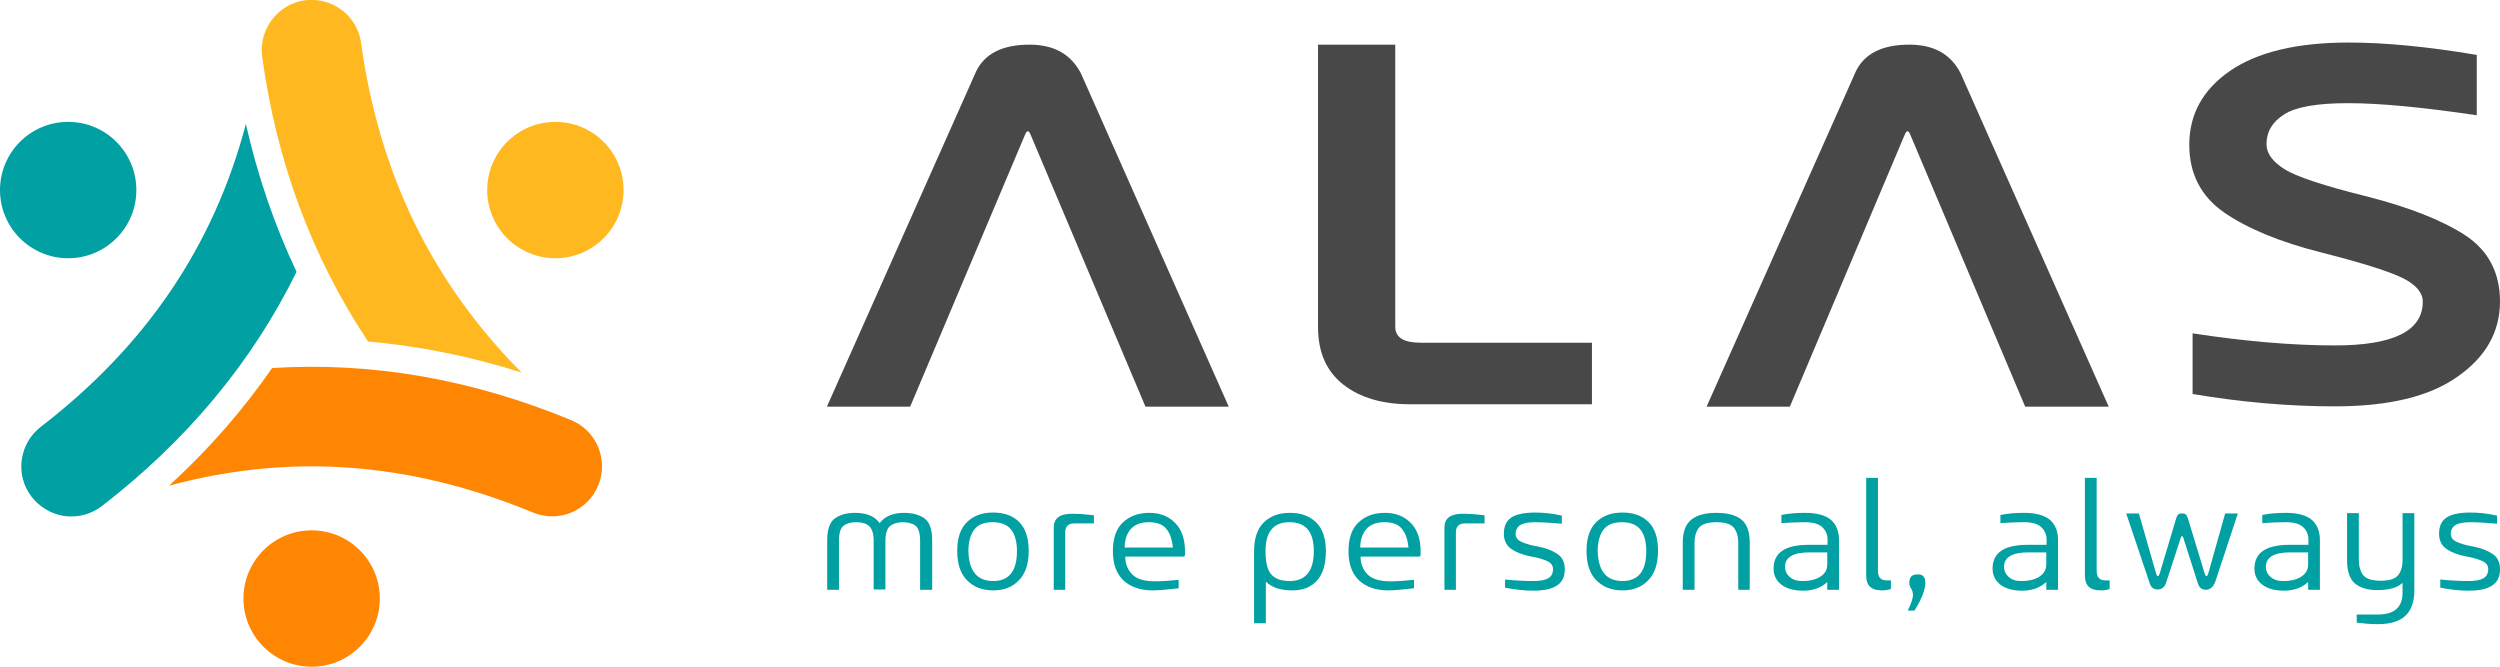
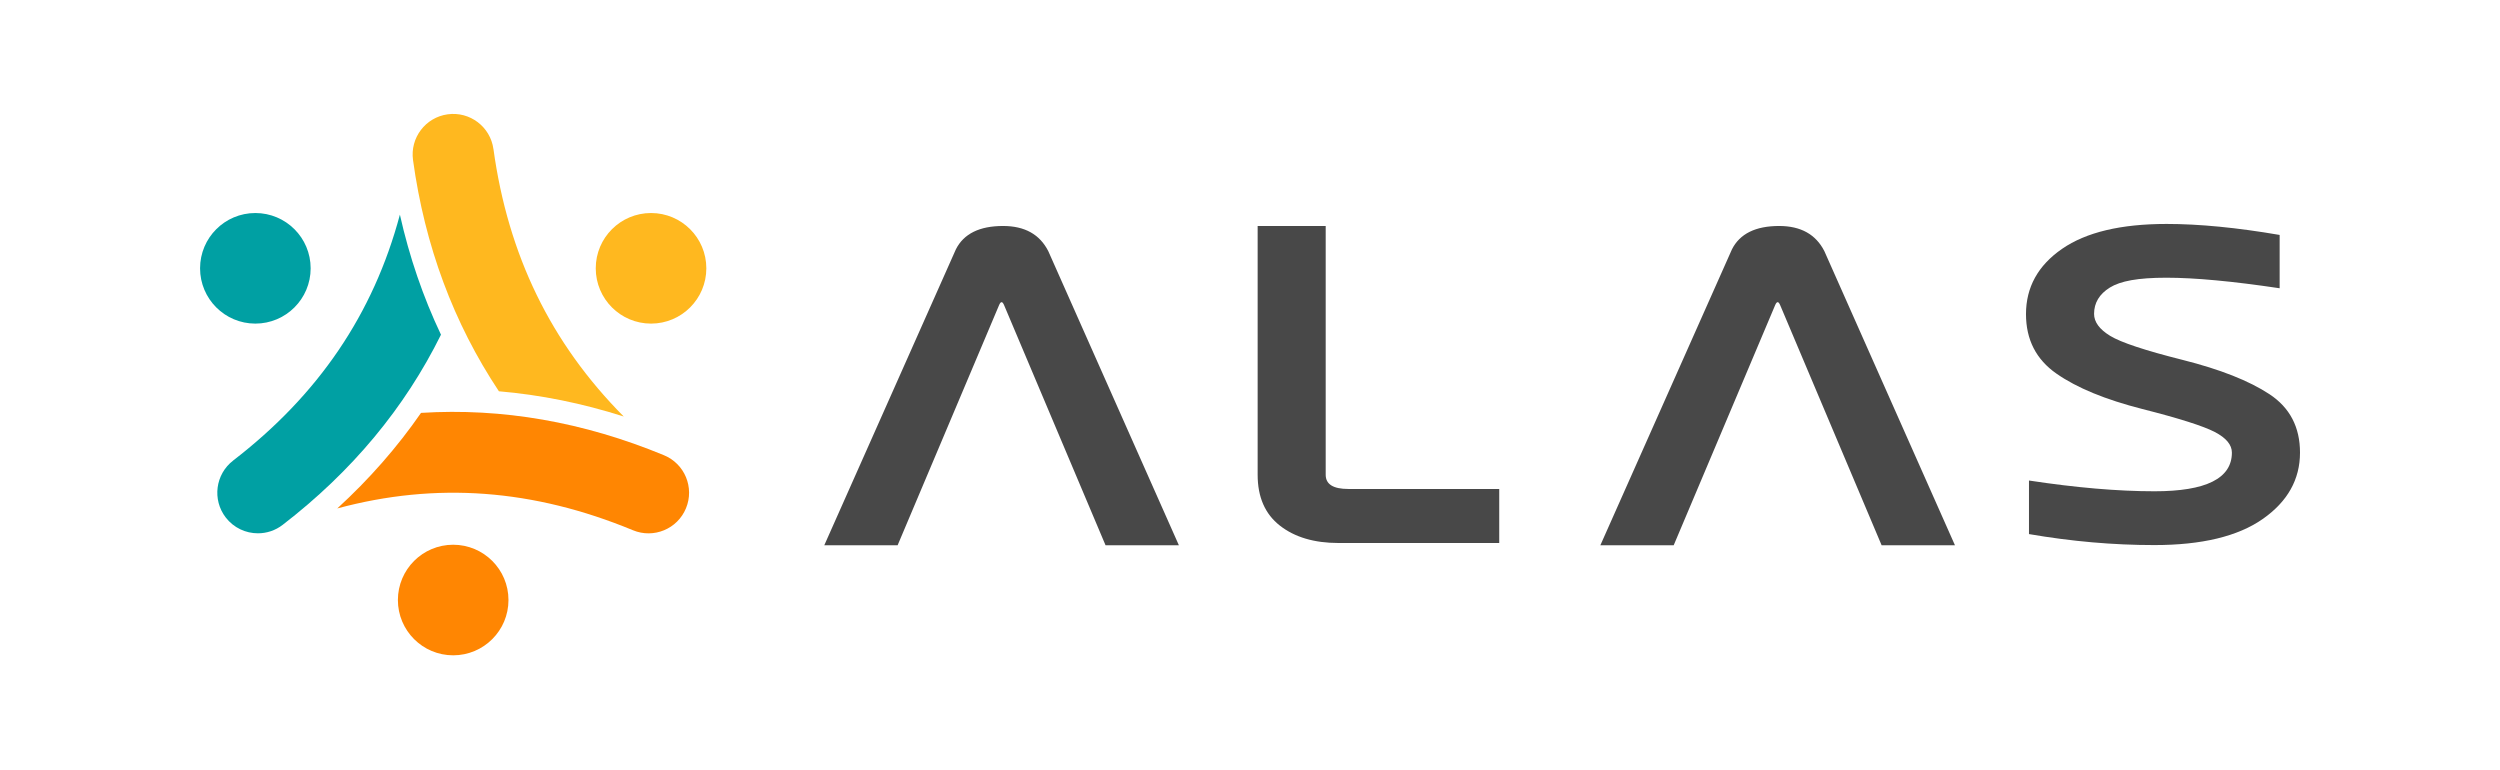
- <svg xmlns="http://www.w3.org/2000/svg" version="1.1" id="Layer_1" x="0px" y="0px" viewBox="0 0 828.7 221" style="enable-background:new 0 0 828.7 221;" xml:space="preserve">
-   <style type="text/css">
- 	.st0{fill:#00A0A3;}
- 	.st1{fill:#FFB81F;}
- 	.st2{fill:#FF8602;}
- 	.st3{fill:#484848;}
- </style>
-   <g>
-     <path class="st0" d="M13.5,141.5c-7.2,5.6-8.6,16-3,23.2c3.3,4.2,8.2,6.5,13.1,6.5c3.5,0,7.1-1.1,10.1-3.4   C62,146,83.6,120,98.3,90.1c-7.3-15.4-12.9-31.8-16.8-49C70.8,81.7,48.3,114.7,13.5,141.5z" />
-     <circle class="st0" cx="22.6" cy="63" r="22.6" />
-     <circle class="st1" cx="184.1" cy="63" r="22.6" />
-     <circle class="st2" cx="103.3" cy="198.4" r="22.6" />
-     <path class="st1" d="M119.7,14.3c-1.2-9.1-9.6-15.4-18.7-14.2C92,1.4,85.7,9.8,86.9,18.8c4.8,35,16.6,66.6,35.1,94.4   c17,1.5,34,4.9,50.9,10.3C143.2,93.6,125.7,57.6,119.7,14.3z" />
-     <path class="st2" d="M189.4,139.3c-32.9-13.6-66.1-19.4-99.2-17.3c-9.7,14-21.1,27.1-34.2,39c40.3-10.9,80-7.9,120.7,8.9   c8.5,3.5,18.1-0.5,21.6-9C201.8,152.5,197.8,142.8,189.4,139.3z" />
-   </g>
+ <svg xmlns="http://www.w3.org/2000/svg" id="Layer_1" data-name="Layer 1" viewBox="0 0 737.01 226.77">
+   <defs>
+     <style>
+       .cls-1 {fill:#ffb81f;}
+       .cls-2 {fill:#ff8602;}
+       .cls-3 {fill:#00a0a3;}
+       .cls-5 {fill:#484848;}    
+ 	</style>
+   </defs>
  <g>
    <g>
-       <path class="st0" d="M308.9,195.5H305v-16.2c0-2.5-0.5-4.2-1.5-5c-1-0.8-2.5-1.2-4.3-1.2c-1.8,0-3.2,0.5-4.2,1.3    c-1,0.9-1.5,2.5-1.5,4.8v16.2h-3.9v-16.2c0-2.3-0.5-3.9-1.5-4.8c-1-0.9-2.4-1.3-4.3-1.3c-1.8,0-3.2,0.4-4.2,1.2    c-1,0.8-1.5,2.4-1.5,5v16.2h-3.9v-16.4c0-3.7,0.9-6.1,2.6-7.3c1.7-1.2,4-1.8,6.7-1.8c3.7,0,6.4,1.1,8.1,3.4    c1.7-2.3,4.5-3.4,8.1-3.4c2.7,0,5,0.6,6.7,1.8c1.7,1.2,2.6,3.7,2.6,7.3V195.5z" />
-       <path class="st0" d="M329.2,195.7c-3.6,0-6.4-1.1-8.6-3.3c-2.2-2.2-3.3-5.4-3.3-9.8c0-4.3,1.1-7.5,3.3-9.6c2.2-2.1,5-3.1,8.6-3.1    c3.6,0,6.5,1,8.6,3.1s3.2,5.3,3.2,9.6c0,4.3-1.1,7.6-3.3,9.8C335.6,194.6,332.8,195.7,329.2,195.7z M329.2,192.6    c5.3,0,7.9-3.3,7.9-9.9c0-3.1-0.6-5.4-1.9-7.1c-1.2-1.6-3.3-2.5-6.1-2.5c-2.9,0-4.9,0.8-6.2,2.5c-1.2,1.6-1.9,4-1.9,7.1    C321.2,189.3,323.9,192.6,329.2,192.6z" />
-       <path class="st0" d="M353.2,195.5h-3.9v-20.6c0-3.1,2-4.6,6-4.6c2.4,0,4.8,0.2,7.3,0.5v2.7h-6.5c-2,0-3,1-3,3V195.5z" />
-       <path class="st0" d="M382.1,195.7c-4.1,0-7.3-1.1-9.7-3.3c-2.3-2.2-3.5-5.4-3.5-9.7c0-4.3,1.1-7.5,3.4-9.6    c2.3-2.1,5.1-3.1,8.7-3.1c3.5,0,6.3,1.1,8.5,3.3c2.2,2.2,3.3,5.3,3.3,9.5v1c0,0.5-0.2,0.7-0.6,0.7h-19.2c0,2.3,0.7,4.2,2.2,5.8    c1.5,1.6,4.1,2.4,7.7,2.4c2.3,0,4.9-0.2,7.8-0.5v2.8C387.1,195.4,384.2,195.7,382.1,195.7z M388.8,181.5c-0.3-2.7-1-4.8-2.2-6.2    c-1.2-1.5-3.1-2.2-5.8-2.2c-2.7,0-4.7,0.8-6,2.3s-2,3.6-2,6.1H388.8z" />
-       <path class="st0" d="M419.6,206.6h-3.9v-23.9c0-4.3,1.1-7.5,3.3-9.6c2.2-2.1,5-3.1,8.6-3.1c3.6,0,6.4,1,8.6,3.1s3.3,5.3,3.3,9.6    c0,4.4-1,7.6-3,9.8c-2,2.2-4.7,3.2-8.1,3.2c-4,0-6.9-1-8.8-2.9V206.6z M427.5,192.6c5.3,0,8-3.3,8-9.9c0-3.1-0.6-5.4-1.9-7.1    c-1.3-1.6-3.3-2.5-6.1-2.5c-2.8,0-4.8,0.8-6.1,2.5c-1.3,1.6-1.9,4-1.9,7.1c0,3.7,0.6,6.2,1.9,7.7    C422.7,191.9,424.8,192.6,427.5,192.6z" />
-       <path class="st0" d="M460.2,195.7c-4.1,0-7.3-1.1-9.7-3.3c-2.3-2.2-3.5-5.4-3.5-9.7c0-4.3,1.1-7.5,3.4-9.6    c2.3-2.1,5.1-3.1,8.7-3.1c3.5,0,6.3,1.1,8.5,3.3c2.2,2.2,3.3,5.3,3.3,9.5v1c0,0.5-0.2,0.7-0.6,0.7H451c0,2.3,0.7,4.2,2.2,5.8    c1.5,1.6,4.1,2.4,7.7,2.4c2.3,0,4.9-0.2,7.8-0.5v2.8C465.2,195.4,462.3,195.7,460.2,195.7z M466.9,181.5c-0.3-2.7-1-4.8-2.2-6.2    c-1.2-1.5-3.1-2.2-5.8-2.2c-2.7,0-4.7,0.8-6,2.3s-2,3.6-2,6.1H466.9z" />
-       <path class="st0" d="M482.7,195.5h-3.9v-20.6c0-3.1,2-4.6,6-4.6c2.4,0,4.8,0.2,7.3,0.5v2.7h-6.5c-2,0-3,1-3,3V195.5z" />
-       <path class="st0" d="M508.3,195.8c-2.8,0-5.9-0.3-9.4-1v-2.7c4,0.4,7.1,0.5,9.4,0.5c2.2,0,3.8-0.3,4.9-0.9c1-0.6,1.6-1.6,1.6-3    c0-1.2-0.6-2.1-1.9-2.7c-1.3-0.6-3.2-1.2-5.7-1.6c-2.5-0.5-4.6-1.3-6.2-2.4c-1.6-1.1-2.5-2.8-2.5-5.1c0-2.4,0.8-4.2,2.4-5.3    c1.6-1.1,4.3-1.7,7.9-1.7c2.8,0,5.7,0.3,8.9,1v2.7c-3.6-0.3-6.6-0.5-8.8-0.5c-2.2,0-3.8,0.3-4.9,0.9c-1,0.6-1.6,1.6-1.6,2.9    c0,1.2,0.6,2.1,1.9,2.7c1.3,0.6,3.2,1.2,5.7,1.6c2.5,0.5,4.6,1.3,6.2,2.4c1.7,1.1,2.5,2.8,2.5,5.1c0,2.4-0.8,4.2-2.5,5.3    C514.5,195.2,511.9,195.8,508.3,195.8z" />
-       <path class="st0" d="M537.8,195.7c-3.6,0-6.4-1.1-8.6-3.3c-2.2-2.2-3.3-5.4-3.3-9.8c0-4.3,1.1-7.5,3.3-9.6c2.2-2.1,5-3.1,8.6-3.1    c3.6,0,6.5,1,8.6,3.1c2.2,2.1,3.2,5.3,3.2,9.6c0,4.3-1.1,7.6-3.3,9.8C544.2,194.6,541.4,195.7,537.8,195.7z M537.8,192.6    c5.3,0,7.9-3.3,7.9-9.9c0-3.1-0.6-5.4-1.9-7.1c-1.2-1.6-3.3-2.5-6.1-2.5c-2.9,0-4.9,0.8-6.2,2.5c-1.2,1.6-1.9,4-1.9,7.1    C529.8,189.3,532.5,192.6,537.8,192.6z" />
-       <path class="st0" d="M580.1,195.5h-3.9v-15.4c0-2.3-0.5-4-1.5-5.2s-2.9-1.8-5.7-1.8c-2.8,0-4.8,0.6-5.8,1.8    c-1,1.2-1.5,2.9-1.5,5.2v15.4h-3.9v-15.6c0-3.7,1-6.2,2.9-7.7c1.9-1.5,4.7-2.2,8.3-2.2c3.6,0,6.3,0.7,8.2,2.2    c1.9,1.5,2.8,4,2.8,7.7V195.5z" />
-       <path class="st0" d="M597.7,195.8c-3.1,0-5.5-0.7-7.2-2c-1.7-1.3-2.6-3.1-2.6-5.3c0-5.2,3.7-7.8,11.2-7.9h6.7v-1.8    c0-1.6-0.6-3-1.8-4.1c-1.2-1.1-3.1-1.6-5.7-1.6c-2.2,0-4.8,0.1-7.8,0.3v-2.7c2.4-0.5,5-0.7,7.8-0.7c3.9,0,6.8,0.8,8.6,2.3    c1.8,1.6,2.7,3.8,2.7,6.8v16.4h-3.9v-2.6C603.8,194.8,601.1,195.8,597.7,195.8z M597.4,192.6c2.6,0,4.6-0.5,6.1-1.5    c1.5-1,2.2-2.3,2.2-4.1v-3.9h-5.9c-5.4,0-8.1,1.6-8.1,4.8c0,1.3,0.5,2.4,1.5,3.3C594.3,192.2,595.7,192.6,597.4,192.6z" />
-       <path class="st0" d="M623.8,195.7c-3.5,0-5.2-1.6-5.2-4.9v-32.4h3.9v30.8c0,2.2,1,3.2,3,3.2h1.3v2.8    C625.9,195.6,624.9,195.7,623.8,195.7z" />
-       <path class="st0" d="M634.6,202.4h-2.2c1.1-2.3,1.7-4,1.7-5.2c0-0.8-0.2-1.5-0.6-2.1c-0.4-0.6-0.6-1.2-0.6-1.9    c0-0.9,0.2-1.6,0.6-2.1c0.4-0.4,1.1-0.7,2.1-0.7c1,0,1.7,0.2,2,0.7c0.4,0.4,0.6,1.1,0.6,2.1C638.2,195.5,637,198.6,634.6,202.4z" />
-       <path class="st0" d="M670.3,195.8c-3.1,0-5.5-0.7-7.2-2c-1.7-1.3-2.6-3.1-2.6-5.3c0-5.2,3.7-7.8,11.2-7.9h6.7v-1.8    c0-1.6-0.6-3-1.8-4.1c-1.2-1.1-3.1-1.6-5.7-1.6c-2.2,0-4.8,0.1-7.8,0.3v-2.7c2.4-0.5,5-0.7,7.8-0.7c3.9,0,6.8,0.8,8.6,2.3    c1.8,1.6,2.7,3.8,2.7,6.8v16.4h-3.9v-2.6C676.3,194.8,673.6,195.8,670.3,195.8z M670,192.6c2.6,0,4.6-0.5,6.1-1.5    c1.5-1,2.2-2.3,2.2-4.1v-3.9h-5.9c-5.4,0-8.1,1.6-8.1,4.8c0,1.3,0.5,2.4,1.5,3.3C666.9,192.2,668.2,192.6,670,192.6z" />
-       <path class="st0" d="M696.3,195.7c-3.5,0-5.2-1.6-5.2-4.9v-32.4h3.9v30.8c0,2.2,1,3.2,3,3.2h1.3v2.8    C698.5,195.6,697.5,195.7,696.3,195.7z" />
-       <path class="st0" d="M731.2,195.5c-1.4,0-2.3-0.8-2.7-2.3l-4.7-14.7c-0.2-0.5-0.3-0.8-0.5-0.8s-0.3,0.3-0.5,0.8l-4.7,14.4    c-0.5,1.7-1.5,2.5-2.9,2.5c-1.4,0-2.3-0.8-2.7-2.3l-7.7-22.9h4.2l5.7,19.9c0.2,0.6,0.4,0.9,0.6,0.9c0.2,0,0.4-0.3,0.6-0.9    l5.5-18.4c0.3-1,0.8-1.5,1.7-1.5h0.5c0.8,0,1.3,0.5,1.6,1.5l5.6,18.4c0.2,0.6,0.4,0.9,0.6,0.9s0.4-0.3,0.6-0.9l5.6-19.9h4.2    l-7.5,22.7C733.6,194.6,732.6,195.5,731.2,195.5z" />
-       <path class="st0" d="M757.1,195.8c-3.1,0-5.5-0.7-7.2-2c-1.7-1.3-2.6-3.1-2.6-5.3c0-5.2,3.7-7.8,11.2-7.9h6.7v-1.8    c0-1.6-0.6-3-1.8-4.1c-1.2-1.1-3.1-1.6-5.7-1.6c-2.2,0-4.8,0.1-7.8,0.3v-2.7c2.4-0.5,5-0.7,7.8-0.7c3.9,0,6.8,0.8,8.6,2.3    c1.8,1.6,2.7,3.8,2.7,6.8v16.4h-3.9v-2.6C763.1,194.8,760.4,195.8,757.1,195.8z M756.8,192.6c2.6,0,4.6-0.5,6.1-1.5    c1.5-1,2.2-2.3,2.2-4.1v-3.9h-5.9c-5.4,0-8.1,1.6-8.1,4.8c0,1.3,0.5,2.4,1.5,3.3C753.7,192.2,755.1,192.6,756.8,192.6z" />
-       <path class="st0" d="M788.2,206.9c-2.2,0-4.6-0.2-7-0.5v-2.7h7c5.5,0,8.2-2.4,8.2-7.3v-3.2c-1.7,1.6-4.4,2.4-8.3,2.4    c-3.2,0-5.7-0.7-7.5-2.2c-1.7-1.5-2.6-4-2.6-7.7v-15.6h3.9v15.4c0,2.2,0.5,4,1.5,5.2c1,1.2,2.9,1.8,5.8,1.8c2.8,0,4.7-0.6,5.7-1.8    c1-1.2,1.5-2.9,1.5-5.2v-15.4h3.9v25.9C800.2,203.4,796.2,206.9,788.2,206.9z" />
-       <path class="st0" d="M818.3,195.8c-2.8,0-5.9-0.3-9.4-1v-2.7c4,0.4,7.1,0.5,9.4,0.5c2.2,0,3.8-0.3,4.9-0.9c1-0.6,1.6-1.6,1.6-3    c0-1.2-0.6-2.1-1.9-2.7c-1.3-0.6-3.2-1.2-5.7-1.6c-2.5-0.5-4.6-1.3-6.2-2.4c-1.6-1.1-2.5-2.8-2.5-5.1c0-2.4,0.8-4.2,2.4-5.3    c1.6-1.1,4.3-1.7,7.9-1.7c2.8,0,5.7,0.3,8.9,1v2.7c-3.6-0.3-6.6-0.5-8.8-0.5c-2.2,0-3.8,0.3-4.9,0.9c-1,0.6-1.6,1.6-1.6,2.9    c0,1.2,0.6,2.1,1.9,2.7c1.3,0.6,3.2,1.2,5.7,1.6c2.5,0.5,4.6,1.3,6.2,2.4c1.7,1.1,2.5,2.8,2.5,5.1c0,2.4-0.8,4.2-2.5,5.3    C824.6,195.2,821.9,195.8,818.3,195.8z" />
+       <path class="cls-5" d="M295.72,66.62c-6.96,0-11.6,2.29-13.92,6.88l-38.8,87.25h21.62l29.91-70.79c.25-.59.49-.88.74-.88s.49.29.74.88l29.91,70.79h21.62l-38.5-86.71c-2.52-4.95-6.96-7.42-13.33-7.42Z" />
+       <path class="cls-5" d="M441.98,160.08h-47.38c-7.16,0-12.92-1.71-17.29-5.13-4.37-3.42-6.55-8.41-6.55-14.98v-73.35h20.06v73.35c0,2.79,2.22,4.18,6.66,4.18h44.5v15.92Z" />
+       <path class="cls-5" d="M524.51,66.62c-6.96,0-11.6,2.29-13.92,6.88l-38.8,87.25h21.62l29.91-70.79c.25-.59.49-.88.74-.88s.49.29.74.88l29.91,70.79h21.62l-38.5-86.71c-2.52-4.95-6.96-7.42-13.33-7.42Z" />
+       <path class="cls-5" d="M635.09,160.69c-12.09,0-24.41-1.08-36.94-3.24v-15.79c13.87,2.11,26.21,3.17,37.02,3.17,15.2,0,22.8-3.8,22.8-11.4,0-2.3-1.68-4.32-5.03-6.07-3.36-1.75-10.48-4.02-21.36-6.78-10.88-2.77-19.32-6.24-25.32-10.43-6-4.18-8.99-10.03-8.99-17.55,0-7.92,3.54-14.33,10.62-19.23,7.08-4.9,17.36-7.35,30.84-7.35,9.62,0,20.73,1.08,33.32,3.24v15.72c-13.87-2.07-25-3.11-33.39-3.11s-13.55.97-16.66,2.9c-3.11,1.93-4.66,4.52-4.66,7.76,0,2.39,1.58,4.55,4.74,6.48,3.16,1.94,10.28,4.3,21.36,7.09,11.08,2.79,19.62,6.16,25.62,10.12,6,3.96,8.99,9.7,8.99,17.21,0,7.92-3.66,14.44-10.99,19.57-7.33,5.13-17.98,7.69-31.95,7.69Z" />
    </g>
    <g>
-       <path class="st3" d="M341.3,14.8c-8.9,0-14.8,2.9-17.7,8.8l-49.5,111.2h27.6l38.1-90.2c0.3-0.7,0.6-1.1,0.9-1.1    c0.3,0,0.6,0.4,0.9,1.1l38.1,90.2h27.6L358.3,24.3C355,18,349.4,14.8,341.3,14.8z" />
-       <path class="st3" d="M527.7,134h-60.4c-9.1,0-16.5-2.2-22-6.5c-5.6-4.4-8.4-10.7-8.4-19.1V14.8h25.6v93.5c0,3.6,2.8,5.3,8.5,5.3    h56.7V134z" />
-       <path class="st3" d="M632.9,14.8c-8.9,0-14.8,2.9-17.7,8.8l-49.5,111.2h27.6l38.1-90.2c0.3-0.7,0.6-1.1,0.9-1.1    c0.3,0,0.6,0.4,0.9,1.1l38.1,90.2H699L649.9,24.3C646.7,18,641.1,14.8,632.9,14.8z" />
-       <path class="st3" d="M773.9,134.7c-15.4,0-31.1-1.4-47.1-4.1v-20.1c17.7,2.7,33.4,4,47.2,4c19.4,0,29.1-4.8,29.1-14.5    c0-2.9-2.1-5.5-6.4-7.7c-4.3-2.2-13.4-5.1-27.2-8.6c-13.9-3.5-24.6-8-32.3-13.3c-7.6-5.3-11.5-12.8-11.5-22.4    c0-10.1,4.5-18.3,13.5-24.5c9-6.2,22.1-9.4,39.3-9.4c12.3,0,26.4,1.4,42.5,4.1v20c-17.7-2.6-31.9-4-42.6-4    c-10.2,0-17.3,1.2-21.2,3.7c-4,2.5-5.9,5.8-5.9,9.9c0,3,2,5.8,6,8.3c4,2.5,13.1,5.5,27.2,9c14.1,3.6,25,7.9,32.7,12.9    c7.6,5,11.5,12.4,11.5,21.9c0,10.1-4.7,18.4-14,24.9C805.3,131.5,791.7,134.7,773.9,134.7z" />
+       <path class="cls-3" d="M68.73,135.78c-5.24,4.03-6.21,11.54-2.18,16.78,2.36,3.06,5.9,4.66,9.49,4.66,2.55,0,5.12-.81,7.29-2.49,20.4-15.71,35.99-34.47,46.67-56.06-5.28-11.14-9.32-22.94-12.11-35.39-7.81,29.27-24.01,53.12-49.16,72.49Z" />
+       <circle class="cls-3" cx="75.28" cy="79.1" r="16.3" />
+       <circle class="cls-1" cx="191.93" cy="79.1" r="16.3" />
+       <circle class="cls-2" cx="133.6" cy="176.89" r="16.3" />
+       <path class="cls-1" d="M145.46,43.92c-.9-6.55-6.94-11.12-13.48-10.22-6.55.9-11.12,6.94-10.22,13.48,3.48,25.31,11.97,48.09,25.32,68.17,12.29,1.05,24.59,3.54,36.8,7.44-21.49-21.64-34.11-47.6-38.41-78.87Z" />
+       <path class="cls-2" d="M195.75,134.21c-23.76-9.83-47.71-13.99-71.63-12.49-7.02,10.14-15.27,19.55-24.69,28.17,29.12-7.86,57.81-5.72,87.17,6.43,6.11,2.53,13.11-.37,15.63-6.48,2.53-6.11-.37-13.11-6.48-15.63Z" />
    </g>
  </g>
</svg>
